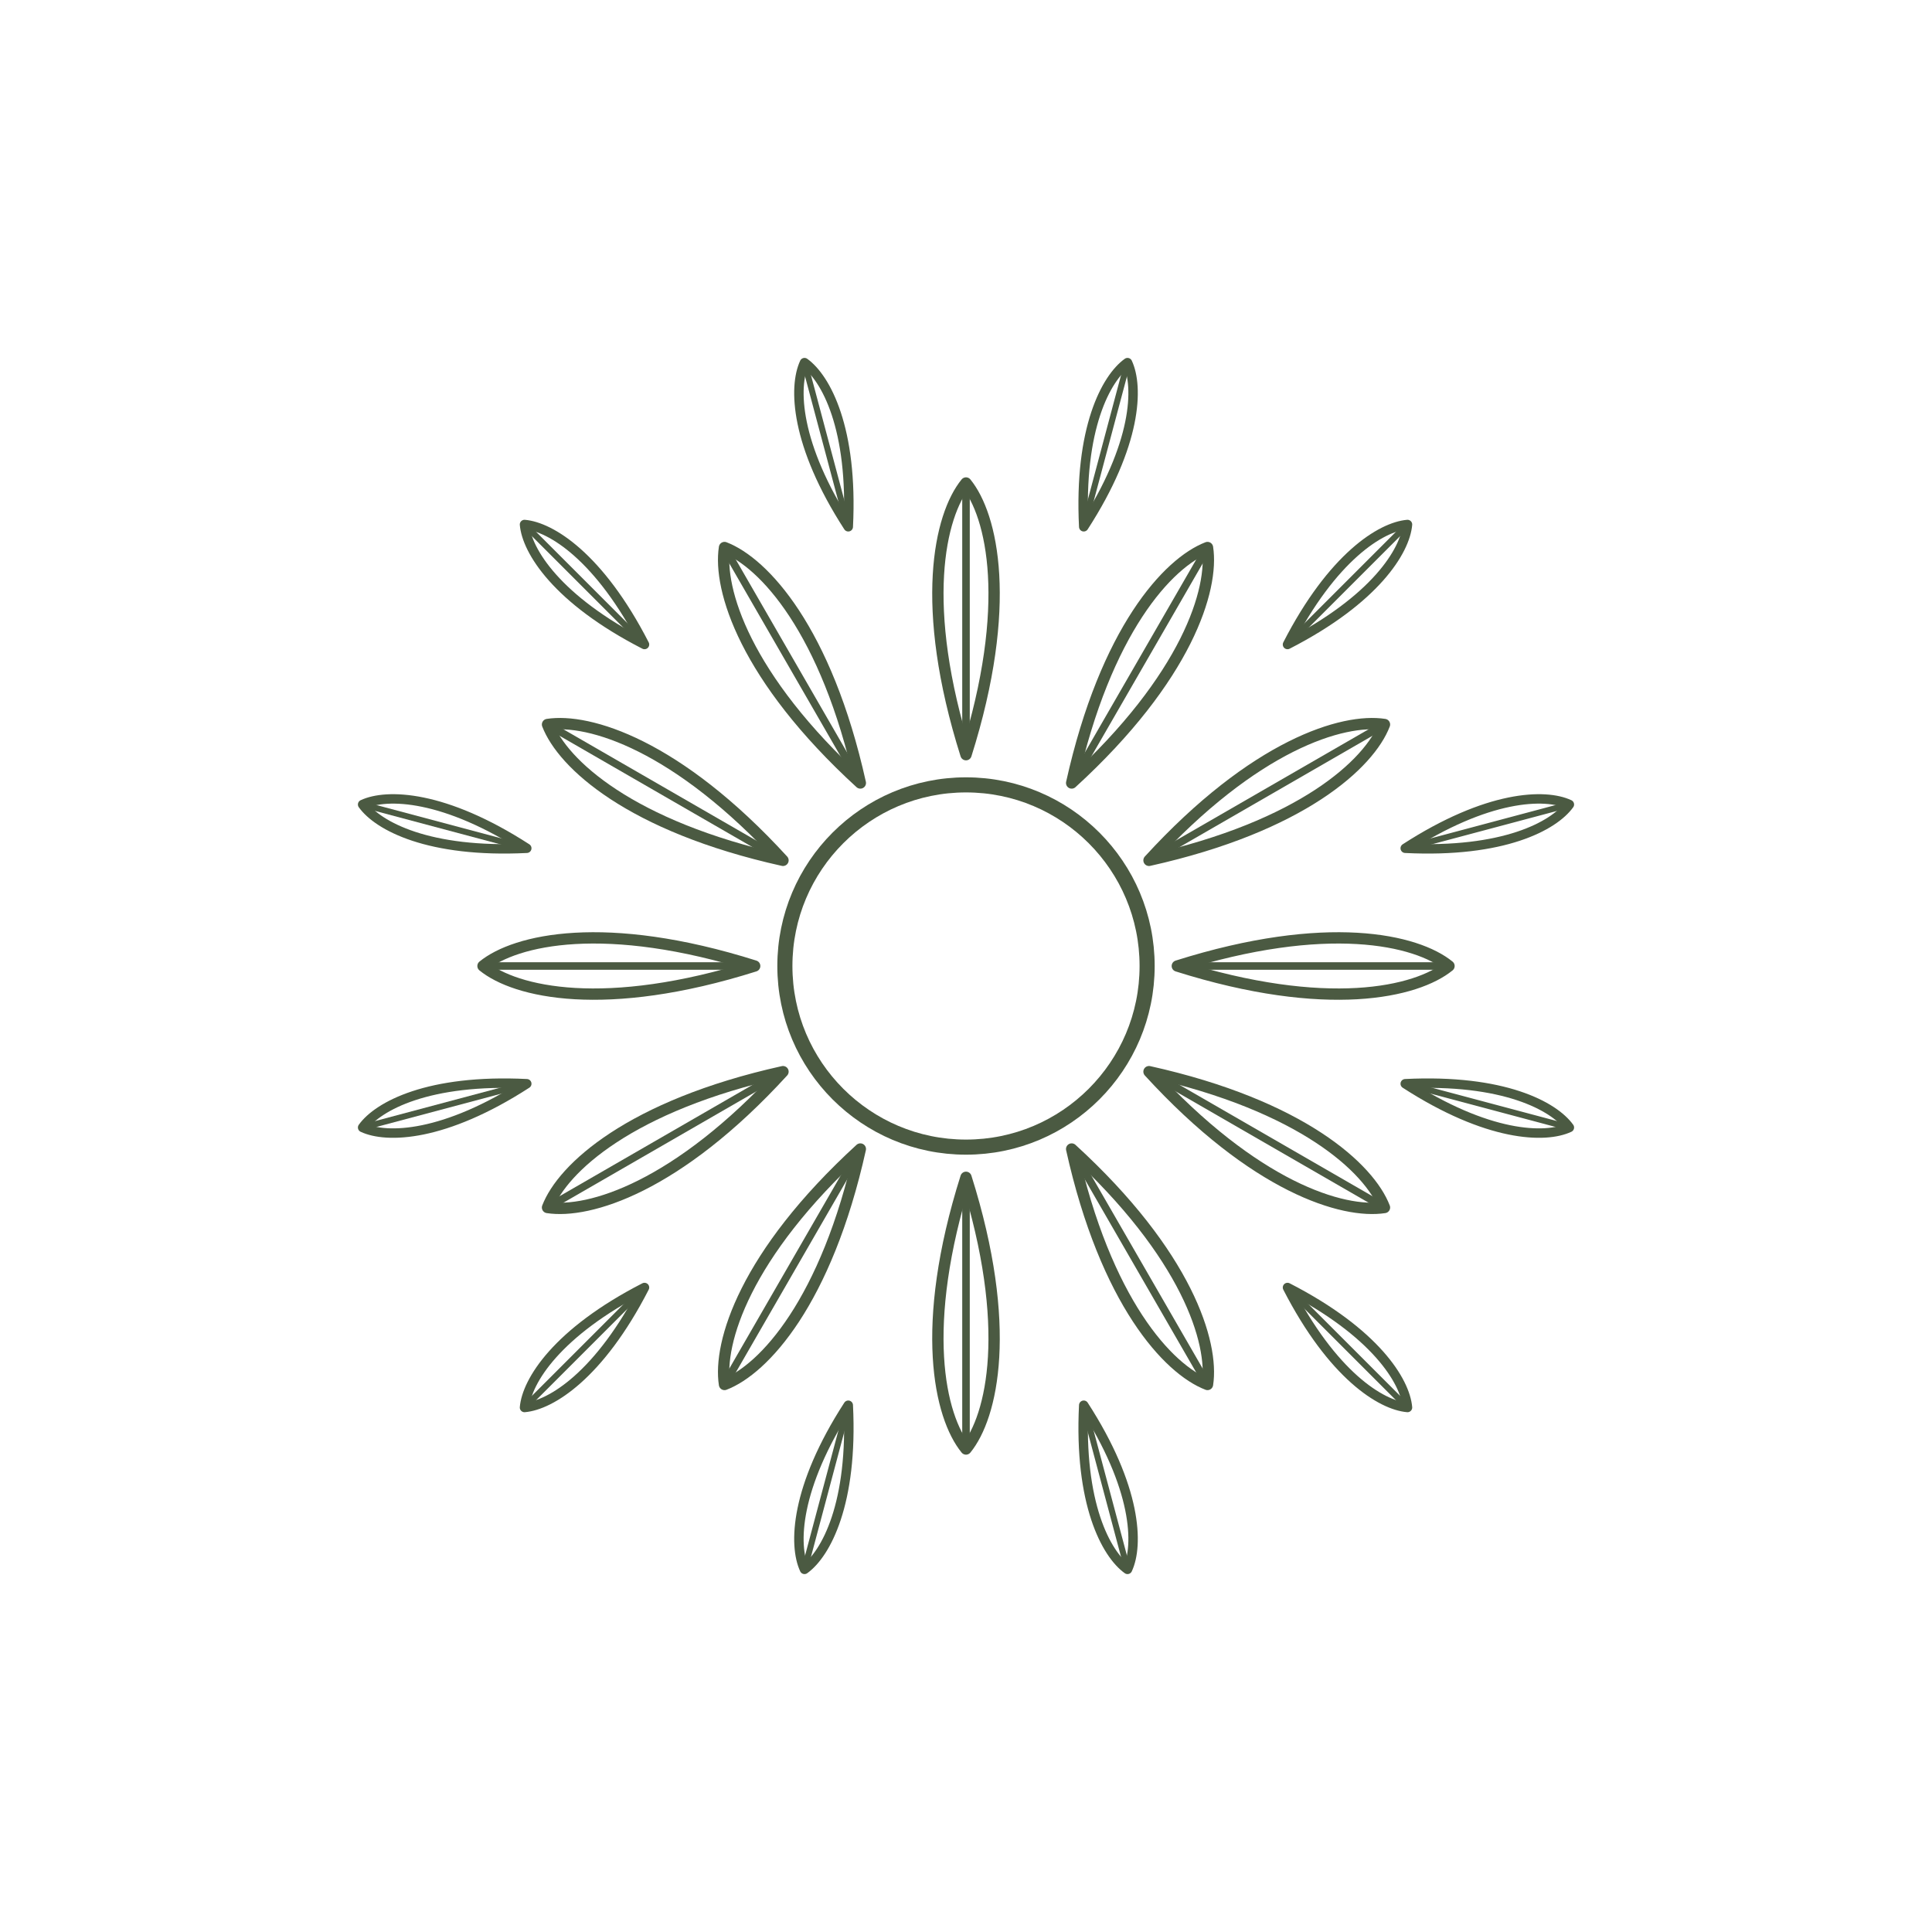
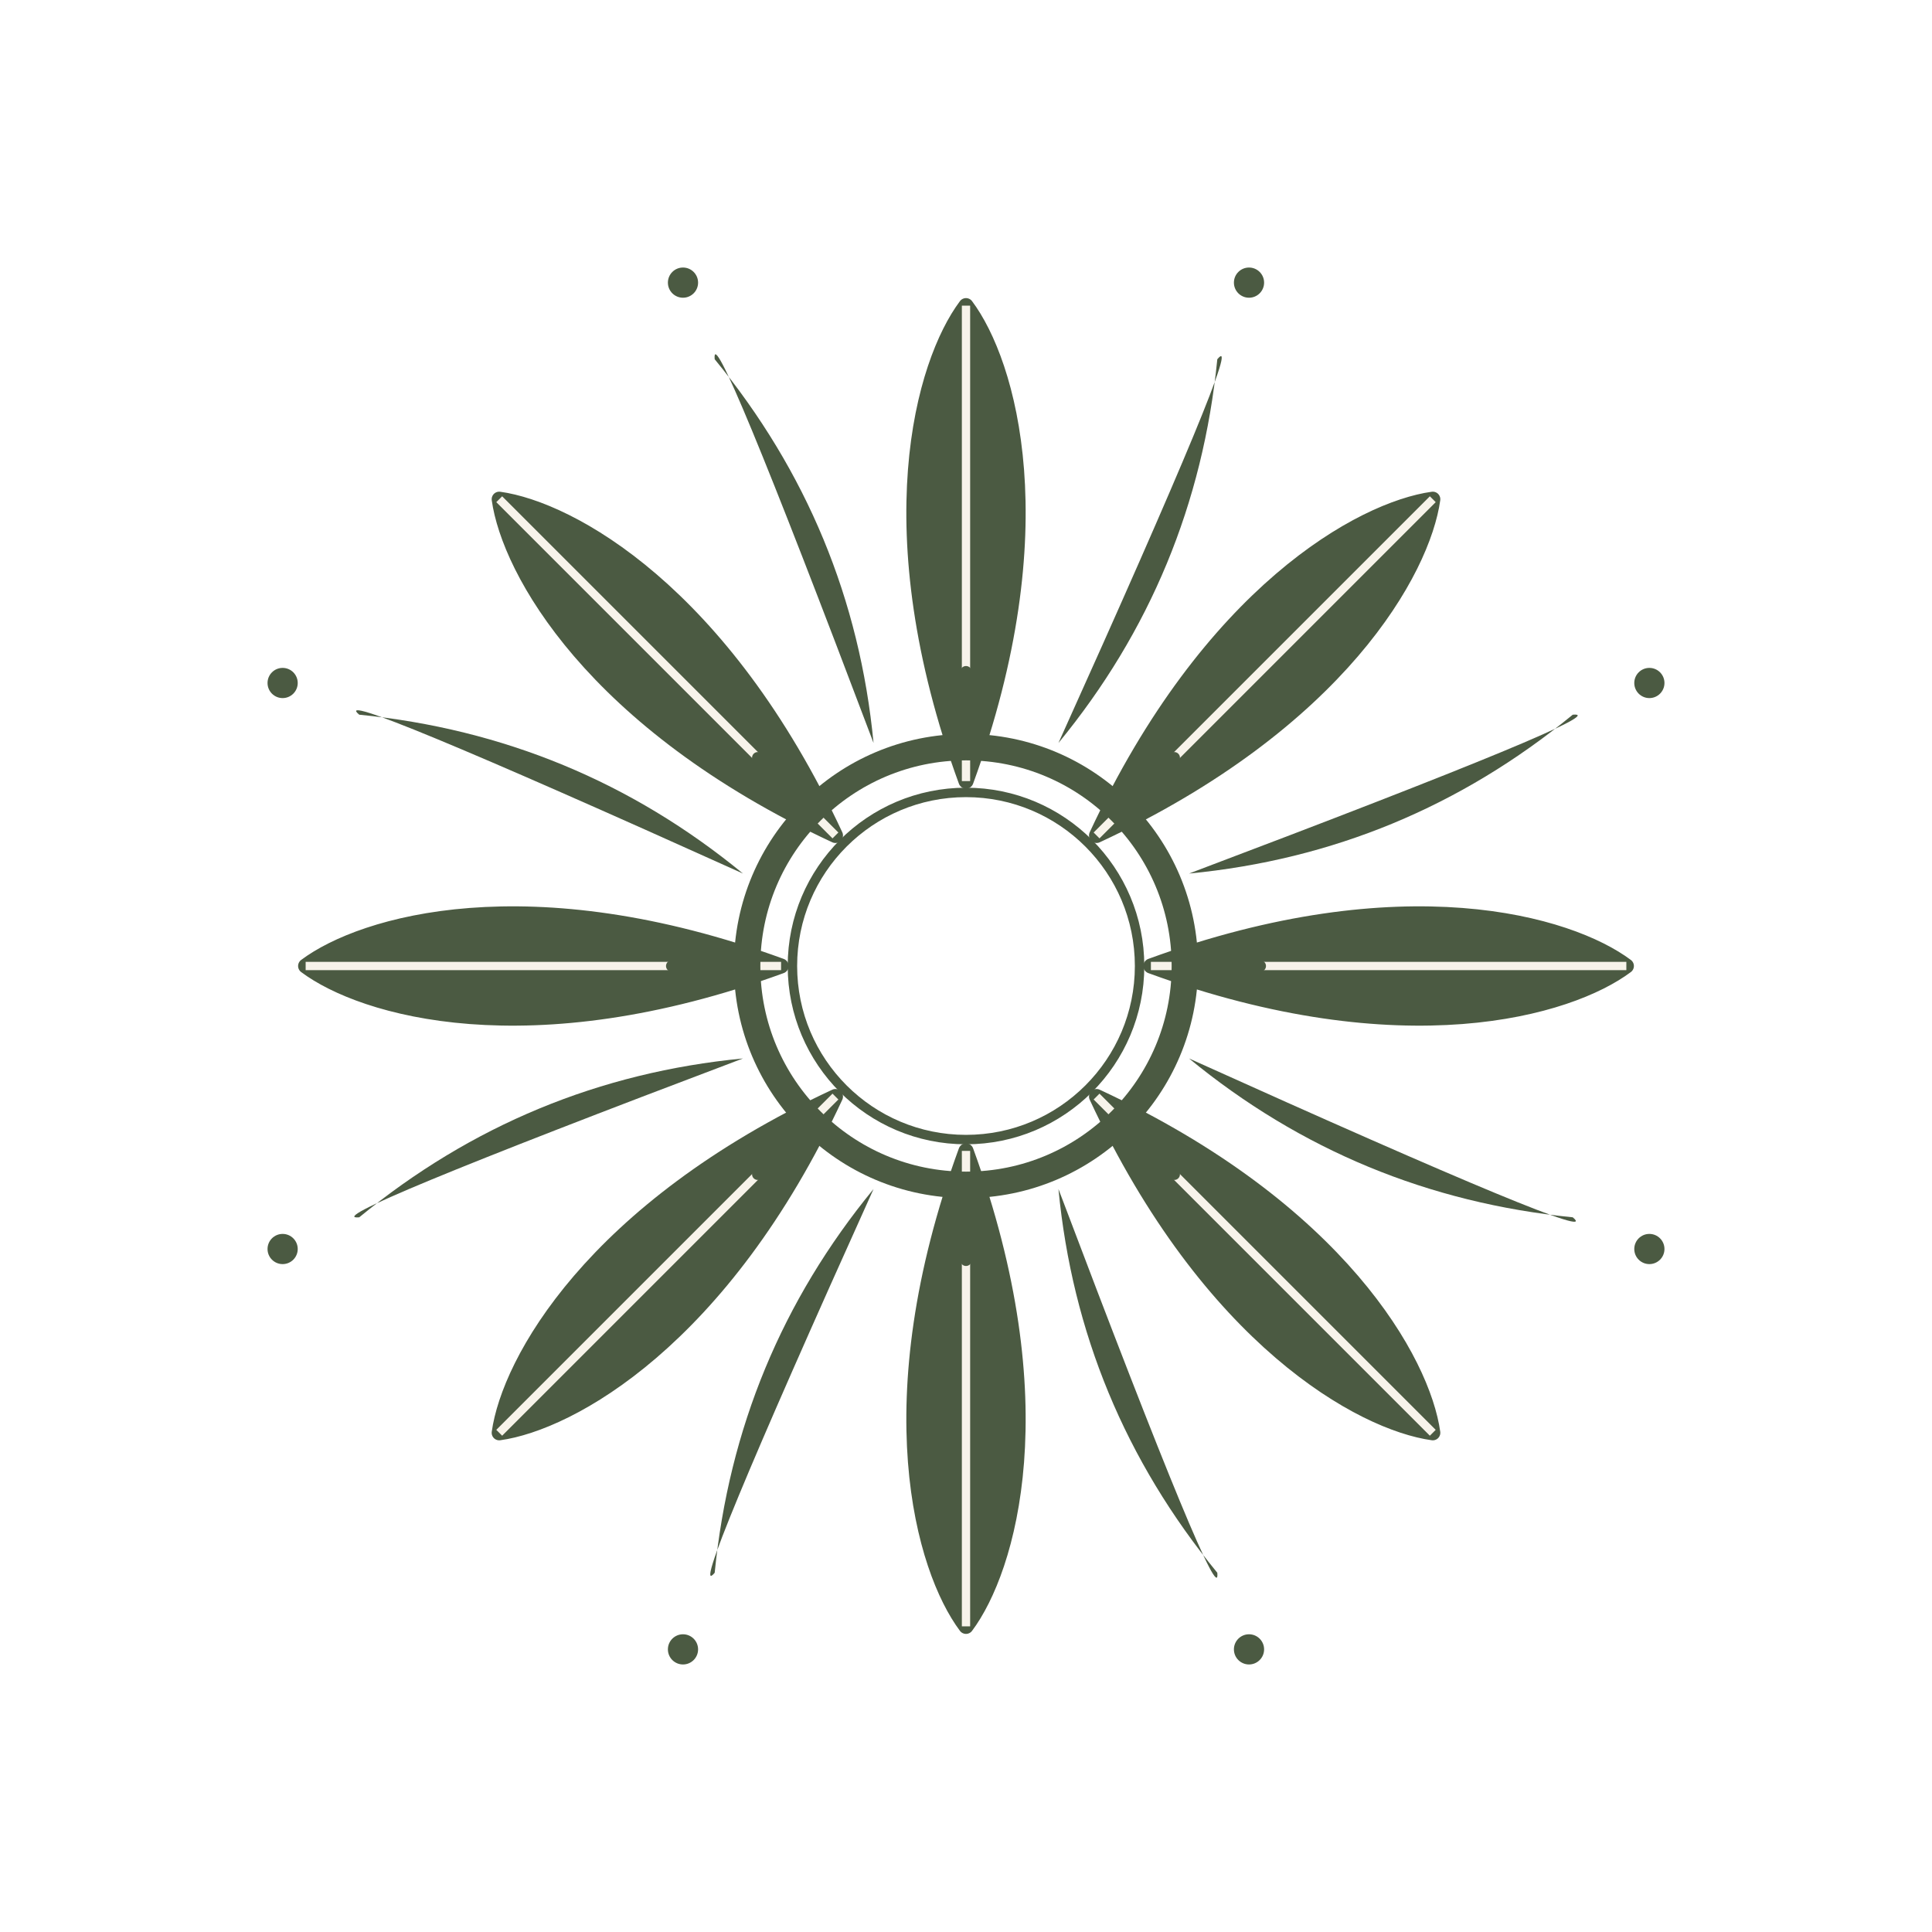
- <svg xmlns="http://www.w3.org/2000/svg" viewBox="0 0 512 512" role="img" aria-labelledby="title desc">
+ <svg xmlns="http://www.w3.org/2000/svg" viewBox="0 0 512 512" role="img" aria-labelledby="t d">
  <rect width="100%" height="100%" fill="none" />
-   <g>
-     <circle cx="256" cy="256" r="48" fill="none" stroke="#4B5A42" stroke-width="4" />
-     <path d="M 312.0,256.0         C 351.6,268.5 375.4,263.0 384.0,256.0         C 375.4,249.0 351.6,243.5 312.0,256.0 Z" fill="none" stroke="#4B5A42" stroke-width="3" stroke-linejoin="round" />
-     <path d="M 312.0,256.0 L 384.0,256.0" fill="none" stroke="#4B5A42" stroke-width="2.0" stroke-linecap="round" />
-     <path d="M 304.5,284.0         C 332.5,314.6 355.9,321.7 366.9,320.0         C 362.9,309.6 345.0,293.0 304.5,284.0 Z" fill="none" stroke="#4B5A42" stroke-width="3" stroke-linejoin="round" />
-     <path d="M 304.5,284.0 L 366.9,320.0" fill="none" stroke="#4B5A42" stroke-width="2.0" stroke-linecap="round" />
-     <path d="M 284.0,304.5         C 293.0,345.0 309.6,362.9 320.0,366.9         C 321.7,355.9 314.6,332.5 284.0,304.5 Z" fill="none" stroke="#4B5A42" stroke-width="3" stroke-linejoin="round" />
-     <path d="M 284.0,304.5 L 320.0,366.9" fill="none" stroke="#4B5A42" stroke-width="2.0" stroke-linecap="round" />
-     <path d="M 256.0,312.0         C 243.5,351.6 249.0,375.4 256.0,384.0         C 263.0,375.4 268.5,351.6 256.0,312.0 Z" fill="none" stroke="#4B5A42" stroke-width="3" stroke-linejoin="round" />
-     <path d="M 256.0,312.0 L 256.0,384.0" fill="none" stroke="#4B5A42" stroke-width="2.0" stroke-linecap="round" />
-     <path d="M 228.0,304.5         C 197.4,332.5 190.3,355.9 192.0,366.9         C 202.4,362.9 219.0,345.0 228.0,304.5 Z" fill="none" stroke="#4B5A42" stroke-width="3" stroke-linejoin="round" />
-     <path d="M 228.0,304.5 L 192.0,366.9" fill="none" stroke="#4B5A42" stroke-width="2.0" stroke-linecap="round" />
-     <path d="M 207.5,284.0         C 167.0,293.0 149.1,309.6 145.1,320.0         C 156.1,321.7 179.5,314.6 207.5,284.0 Z" fill="none" stroke="#4B5A42" stroke-width="3" stroke-linejoin="round" />
-     <path d="M 207.5,284.0 L 145.1,320.0" fill="none" stroke="#4B5A42" stroke-width="2.0" stroke-linecap="round" />
-     <path d="M 200.0,256.0         C 160.4,243.5 136.6,249.0 128.0,256.0         C 136.6,263.0 160.4,268.5 200.0,256.0 Z" fill="none" stroke="#4B5A42" stroke-width="3" stroke-linejoin="round" />
-     <path d="M 200.0,256.0 L 128.0,256.0" fill="none" stroke="#4B5A42" stroke-width="2.0" stroke-linecap="round" />
-     <path d="M 207.5,228.0         C 179.5,197.4 156.1,190.3 145.1,192.0         C 149.1,202.4 167.0,219.0 207.5,228.0 Z" fill="none" stroke="#4B5A42" stroke-width="3" stroke-linejoin="round" />
-     <path d="M 207.5,228.0 L 145.1,192.0" fill="none" stroke="#4B5A42" stroke-width="2.0" stroke-linecap="round" />
-     <path d="M 228.0,207.5         C 219.0,167.0 202.4,149.1 192.0,145.1         C 190.3,156.1 197.4,179.5 228.0,207.5 Z" fill="none" stroke="#4B5A42" stroke-width="3" stroke-linejoin="round" />
-     <path d="M 228.0,207.5 L 192.0,145.1" fill="none" stroke="#4B5A42" stroke-width="2.0" stroke-linecap="round" />
-     <path d="M 256.0,200.0         C 268.5,160.4 263.0,136.6 256.0,128.0         C 249.0,136.6 243.5,160.4 256.0,200.0 Z" fill="none" stroke="#4B5A42" stroke-width="3" stroke-linejoin="round" />
-     <path d="M 256.0,200.0 L 256.0,128.0" fill="none" stroke="#4B5A42" stroke-width="2.0" stroke-linecap="round" />
-     <path d="M 284.0,207.5         C 314.6,179.5 321.7,156.1 320.0,145.1         C 309.6,149.1 293.0,167.0 284.0,207.5 Z" fill="none" stroke="#4B5A42" stroke-width="3" stroke-linejoin="round" />
-     <path d="M 284.0,207.5 L 320.0,145.1" fill="none" stroke="#4B5A42" stroke-width="2.0" stroke-linecap="round" />
-     <path d="M 304.5,228.0         C 345.0,219.0 362.9,202.4 366.9,192.0         C 355.9,190.3 332.5,197.4 304.5,228.0 Z" fill="none" stroke="#4B5A42" stroke-width="3" stroke-linejoin="round" />
-     <path d="M 304.5,228.0 L 366.9,192.0" fill="none" stroke="#4B5A42" stroke-width="2.0" stroke-linecap="round" />
-     <path d="M 372.4,287.2         C 394.2,301.3 409.5,301.8 415.9,298.8         C 411.8,293.1 398.4,285.9 372.4,287.2 Z" fill="none" stroke="#4B5A42" stroke-width="2.5" stroke-linejoin="round" />
-     <path d="M 372.4,287.2 L 415.9,298.8" fill="none" stroke="#4B5A42" stroke-width="1.6" stroke-linecap="round" />
-     <path d="M 341.2,341.2         C 353.1,364.4 366.0,372.4 373.0,373.0         C 372.4,366.0 364.4,353.1 341.2,341.2 Z" fill="none" stroke="#4B5A42" stroke-width="2.5" stroke-linejoin="round" />
-     <path d="M 341.2,341.2 L 373.0,373.0" fill="none" stroke="#4B5A42" stroke-width="1.6" stroke-linecap="round" />
-     <path d="M 287.2,372.4         C 285.9,398.4 293.1,411.8 298.8,415.9         C 301.8,409.5 301.3,394.2 287.2,372.4 Z" fill="none" stroke="#4B5A42" stroke-width="2.5" stroke-linejoin="round" />
-     <path d="M 287.2,372.4 L 298.8,415.9" fill="none" stroke="#4B5A42" stroke-width="1.6" stroke-linecap="round" />
-     <path d="M 224.8,372.4         C 210.7,394.2 210.2,409.5 213.2,415.9         C 218.9,411.8 226.1,398.4 224.8,372.4 Z" fill="none" stroke="#4B5A42" stroke-width="2.5" stroke-linejoin="round" />
-     <path d="M 224.8,372.4 L 213.2,415.9" fill="none" stroke="#4B5A42" stroke-width="1.6" stroke-linecap="round" />
-     <path d="M 170.8,341.2         C 147.6,353.1 139.6,366.0 139.0,373.0         C 146.0,372.4 158.9,364.4 170.8,341.2 Z" fill="none" stroke="#4B5A42" stroke-width="2.5" stroke-linejoin="round" />
-     <path d="M 170.8,341.2 L 139.0,373.0" fill="none" stroke="#4B5A42" stroke-width="1.6" stroke-linecap="round" />
-     <path d="M 139.6,287.2         C 113.6,285.9 100.2,293.1 96.1,298.8         C 102.5,301.8 117.8,301.3 139.6,287.2 Z" fill="none" stroke="#4B5A42" stroke-width="2.5" stroke-linejoin="round" />
-     <path d="M 139.6,287.2 L 96.1,298.8" fill="none" stroke="#4B5A42" stroke-width="1.6" stroke-linecap="round" />
-     <path d="M 139.6,224.8         C 117.8,210.7 102.5,210.2 96.1,213.2         C 100.2,218.9 113.6,226.1 139.6,224.8 Z" fill="none" stroke="#4B5A42" stroke-width="2.5" stroke-linejoin="round" />
-     <path d="M 139.6,224.8 L 96.1,213.2" fill="none" stroke="#4B5A42" stroke-width="1.6" stroke-linecap="round" />
-     <path d="M 170.8,170.8         C 158.9,147.6 146.0,139.6 139.0,139.0         C 139.6,146.0 147.6,158.9 170.8,170.8 Z" fill="none" stroke="#4B5A42" stroke-width="2.5" stroke-linejoin="round" />
-     <path d="M 170.8,170.8 L 139.0,139.0" fill="none" stroke="#4B5A42" stroke-width="1.6" stroke-linecap="round" />
-     <path d="M 224.8,139.6         C 226.1,113.6 218.9,100.2 213.2,96.1         C 210.2,102.5 210.7,117.8 224.8,139.6 Z" fill="none" stroke="#4B5A42" stroke-width="2.5" stroke-linejoin="round" />
-     <path d="M 224.8,139.6 L 213.2,96.1" fill="none" stroke="#4B5A42" stroke-width="1.6" stroke-linecap="round" />
-     <path d="M 287.2,139.6         C 301.3,117.8 301.8,102.5 298.8,96.1         C 293.1,100.2 285.9,113.6 287.2,139.6 Z" fill="none" stroke="#4B5A42" stroke-width="2.5" stroke-linejoin="round" />
-     <path d="M 287.2,139.6 L 298.8,96.1" fill="none" stroke="#4B5A42" stroke-width="1.6" stroke-linecap="round" />
-     <path d="M 341.2,170.8         C 364.4,158.9 372.4,146.0 373.0,139.0         C 366.0,139.6 353.1,147.6 341.2,170.8 Z" fill="none" stroke="#4B5A42" stroke-width="2.5" stroke-linejoin="round" />
-     <path d="M 341.2,170.8 L 373.0,139.0" fill="none" stroke="#4B5A42" stroke-width="1.6" stroke-linecap="round" />
-     <path d="M 372.4,224.8         C 398.4,226.1 411.8,218.9 415.9,213.2         C 409.5,210.2 394.2,210.7 372.4,224.8 Z" fill="none" stroke="#4B5A42" stroke-width="2.5" stroke-linejoin="round" />
-     <path d="M 372.4,224.8 L 415.9,213.2" fill="none" stroke="#4B5A42" stroke-width="1.6" stroke-linecap="round" />
-   </g>
+   <path d="M 256.0,207.0 C 280.4,140.2 267.3,96.1 256.0,81.0 C 244.7,96.1 231.6,140.2 256.0,207.0 Z" fill="#4B5A42" stroke="#4B5A42" stroke-width="4" stroke-linejoin="round" />
+   <path d="M 256.0,207.0 L 256.0,81.0" stroke="#F7F3EA" stroke-width="2.2" fill="none" />
+   <path d="M 290.6,221.4 C 355.1,191.4 377.1,151.0 379.7,132.3 C 361.0,134.9 320.6,156.9 290.6,221.4 Z" fill="#4B5A42" stroke="#4B5A42" stroke-width="4" stroke-linejoin="round" />
+   <path d="M 290.6,221.4 L 379.7,132.3" stroke="#F7F3EA" stroke-width="2.2" fill="none" />
+   <path d="M 305.0,256.0 C 371.8,280.4 415.9,267.3 431.0,256.0 C 415.9,244.7 371.8,231.6 305.0,256.0 Z" fill="#4B5A42" stroke="#4B5A42" stroke-width="4" stroke-linejoin="round" />
+   <path d="M 305.0,256.0 L 431.0,256.0" stroke="#F7F3EA" stroke-width="2.2" fill="none" />
+   <path d="M 290.6,290.6 C 320.6,355.1 361.0,377.1 379.7,379.7 C 377.1,361.0 355.1,320.6 290.6,290.6 Z" fill="#4B5A42" stroke="#4B5A42" stroke-width="4" stroke-linejoin="round" />
+   <path d="M 290.6,290.6 L 379.7,379.7" stroke="#F7F3EA" stroke-width="2.2" fill="none" />
+   <path d="M 256.0,305.0 C 231.6,371.8 244.7,415.9 256.0,431.0 C 267.3,415.9 280.4,371.8 256.0,305.0 Z" fill="#4B5A42" stroke="#4B5A42" stroke-width="4" stroke-linejoin="round" />
+   <path d="M 256.0,305.0 L 256.0,431.0" stroke="#F7F3EA" stroke-width="2.2" fill="none" />
+   <path d="M 221.4,290.6 C 156.9,320.6 134.9,361.0 132.3,379.7 C 151.0,377.1 191.4,355.1 221.4,290.6 Z" fill="#4B5A42" stroke="#4B5A42" stroke-width="4" stroke-linejoin="round" />
+   <path d="M 221.4,290.6 L 132.3,379.7" stroke="#F7F3EA" stroke-width="2.2" fill="none" />
+   <path d="M 207.0,256.0 C 140.2,231.6 96.1,244.7 81.0,256.0 C 96.1,267.3 140.2,280.4 207.0,256.0 Z" fill="#4B5A42" stroke="#4B5A42" stroke-width="4" stroke-linejoin="round" />
+   <path d="M 207.0,256.0 L 81.0,256.0" stroke="#F7F3EA" stroke-width="2.2" fill="none" />
+   <path d="M 221.4,221.4 C 191.4,156.9 151.0,134.9 132.3,132.3 C 134.9,151.0 156.9,191.4 221.4,221.4 Z" fill="#4B5A42" stroke="#4B5A42" stroke-width="4" stroke-linejoin="round" />
+   <path d="M 221.4,221.4 L 132.3,132.3" stroke="#F7F3EA" stroke-width="2.2" fill="none" />
+   <path d="M 280.5,196.9 Q 316.9,152.6 322.6,95.2 Q 330.9,85.2 280.5,196.9 Z" fill="#4B5A42" />
+   <path d="M 315.1,231.5 Q 372.2,226.0 416.8,189.4 Q 429.7,188.2 315.1,231.5 Z" fill="#4B5A42" />
+   <path d="M 315.1,280.5 Q 359.4,316.9 416.8,322.6 Q 426.8,330.9 315.1,280.5 Z" fill="#4B5A42" />
+   <path d="M 280.5,315.1 Q 286.0,372.2 322.6,416.8 Q 323.8,429.7 280.5,315.1 Z" fill="#4B5A42" />
+   <path d="M 231.5,315.1 Q 195.1,359.4 189.4,416.8 Q 181.1,426.8 231.5,315.1 Z" fill="#4B5A42" />
+   <path d="M 196.9,280.5 Q 139.8,286.0 95.2,322.6 Q 82.3,323.8 196.9,280.5 Z" fill="#4B5A42" />
+   <path d="M 196.9,231.5 Q 152.6,195.1 95.2,189.4 Q 85.2,181.1 196.9,231.5 Z" fill="#4B5A42" />
+   <path d="M 231.5,196.9 Q 226.0,139.8 189.4,95.2 Q 188.2,82.3 231.5,196.9 Z" fill="#4B5A42" />
+   <circle cx="256" cy="256" r="58" fill="none" stroke="#4B5A42" stroke-width="7" />
+   <circle cx="256" cy="256" r="46" fill="none" stroke="#4B5A42" stroke-width="2.5" />
+   <path d="M 318.0,256.0 L 334.0,256.0" stroke="#4B5A42" stroke-width="3" stroke-linecap="round" />
+   <path d="M 299.8,299.8 L 311.2,311.2" stroke="#4B5A42" stroke-width="3" stroke-linecap="round" />
+   <path d="M 256.0,318.0 L 256.0,334.0" stroke="#4B5A42" stroke-width="3" stroke-linecap="round" />
+   <path d="M 212.2,299.8 L 200.8,311.2" stroke="#4B5A42" stroke-width="3" stroke-linecap="round" />
+   <path d="M 194.0,256.0 L 178.0,256.0" stroke="#4B5A42" stroke-width="3" stroke-linecap="round" />
+   <path d="M 212.2,212.2 L 200.8,200.8" stroke="#4B5A42" stroke-width="3" stroke-linecap="round" />
+   <path d="M 256.0,194.0 L 256.0,178.0" stroke="#4B5A42" stroke-width="3" stroke-linecap="round" />
+   <path d="M 299.8,212.2 L 311.2,200.8" stroke="#4B5A42" stroke-width="3" stroke-linecap="round" />
+   <circle cx="437.1" cy="331.0" r="4" fill="#4B5A42" />
+   <circle cx="331.0" cy="437.1" r="4" fill="#4B5A42" />
+   <circle cx="181.0" cy="437.1" r="4" fill="#4B5A42" />
+   <circle cx="74.9" cy="331.0" r="4" fill="#4B5A42" />
+   <circle cx="74.9" cy="181.0" r="4" fill="#4B5A42" />
+   <circle cx="181.0" cy="74.9" r="4" fill="#4B5A42" />
+   <circle cx="331.0" cy="74.9" r="4" fill="#4B5A42" />
+   <circle cx="437.1" cy="181.0" r="4" fill="#4B5A42" />
</svg>
